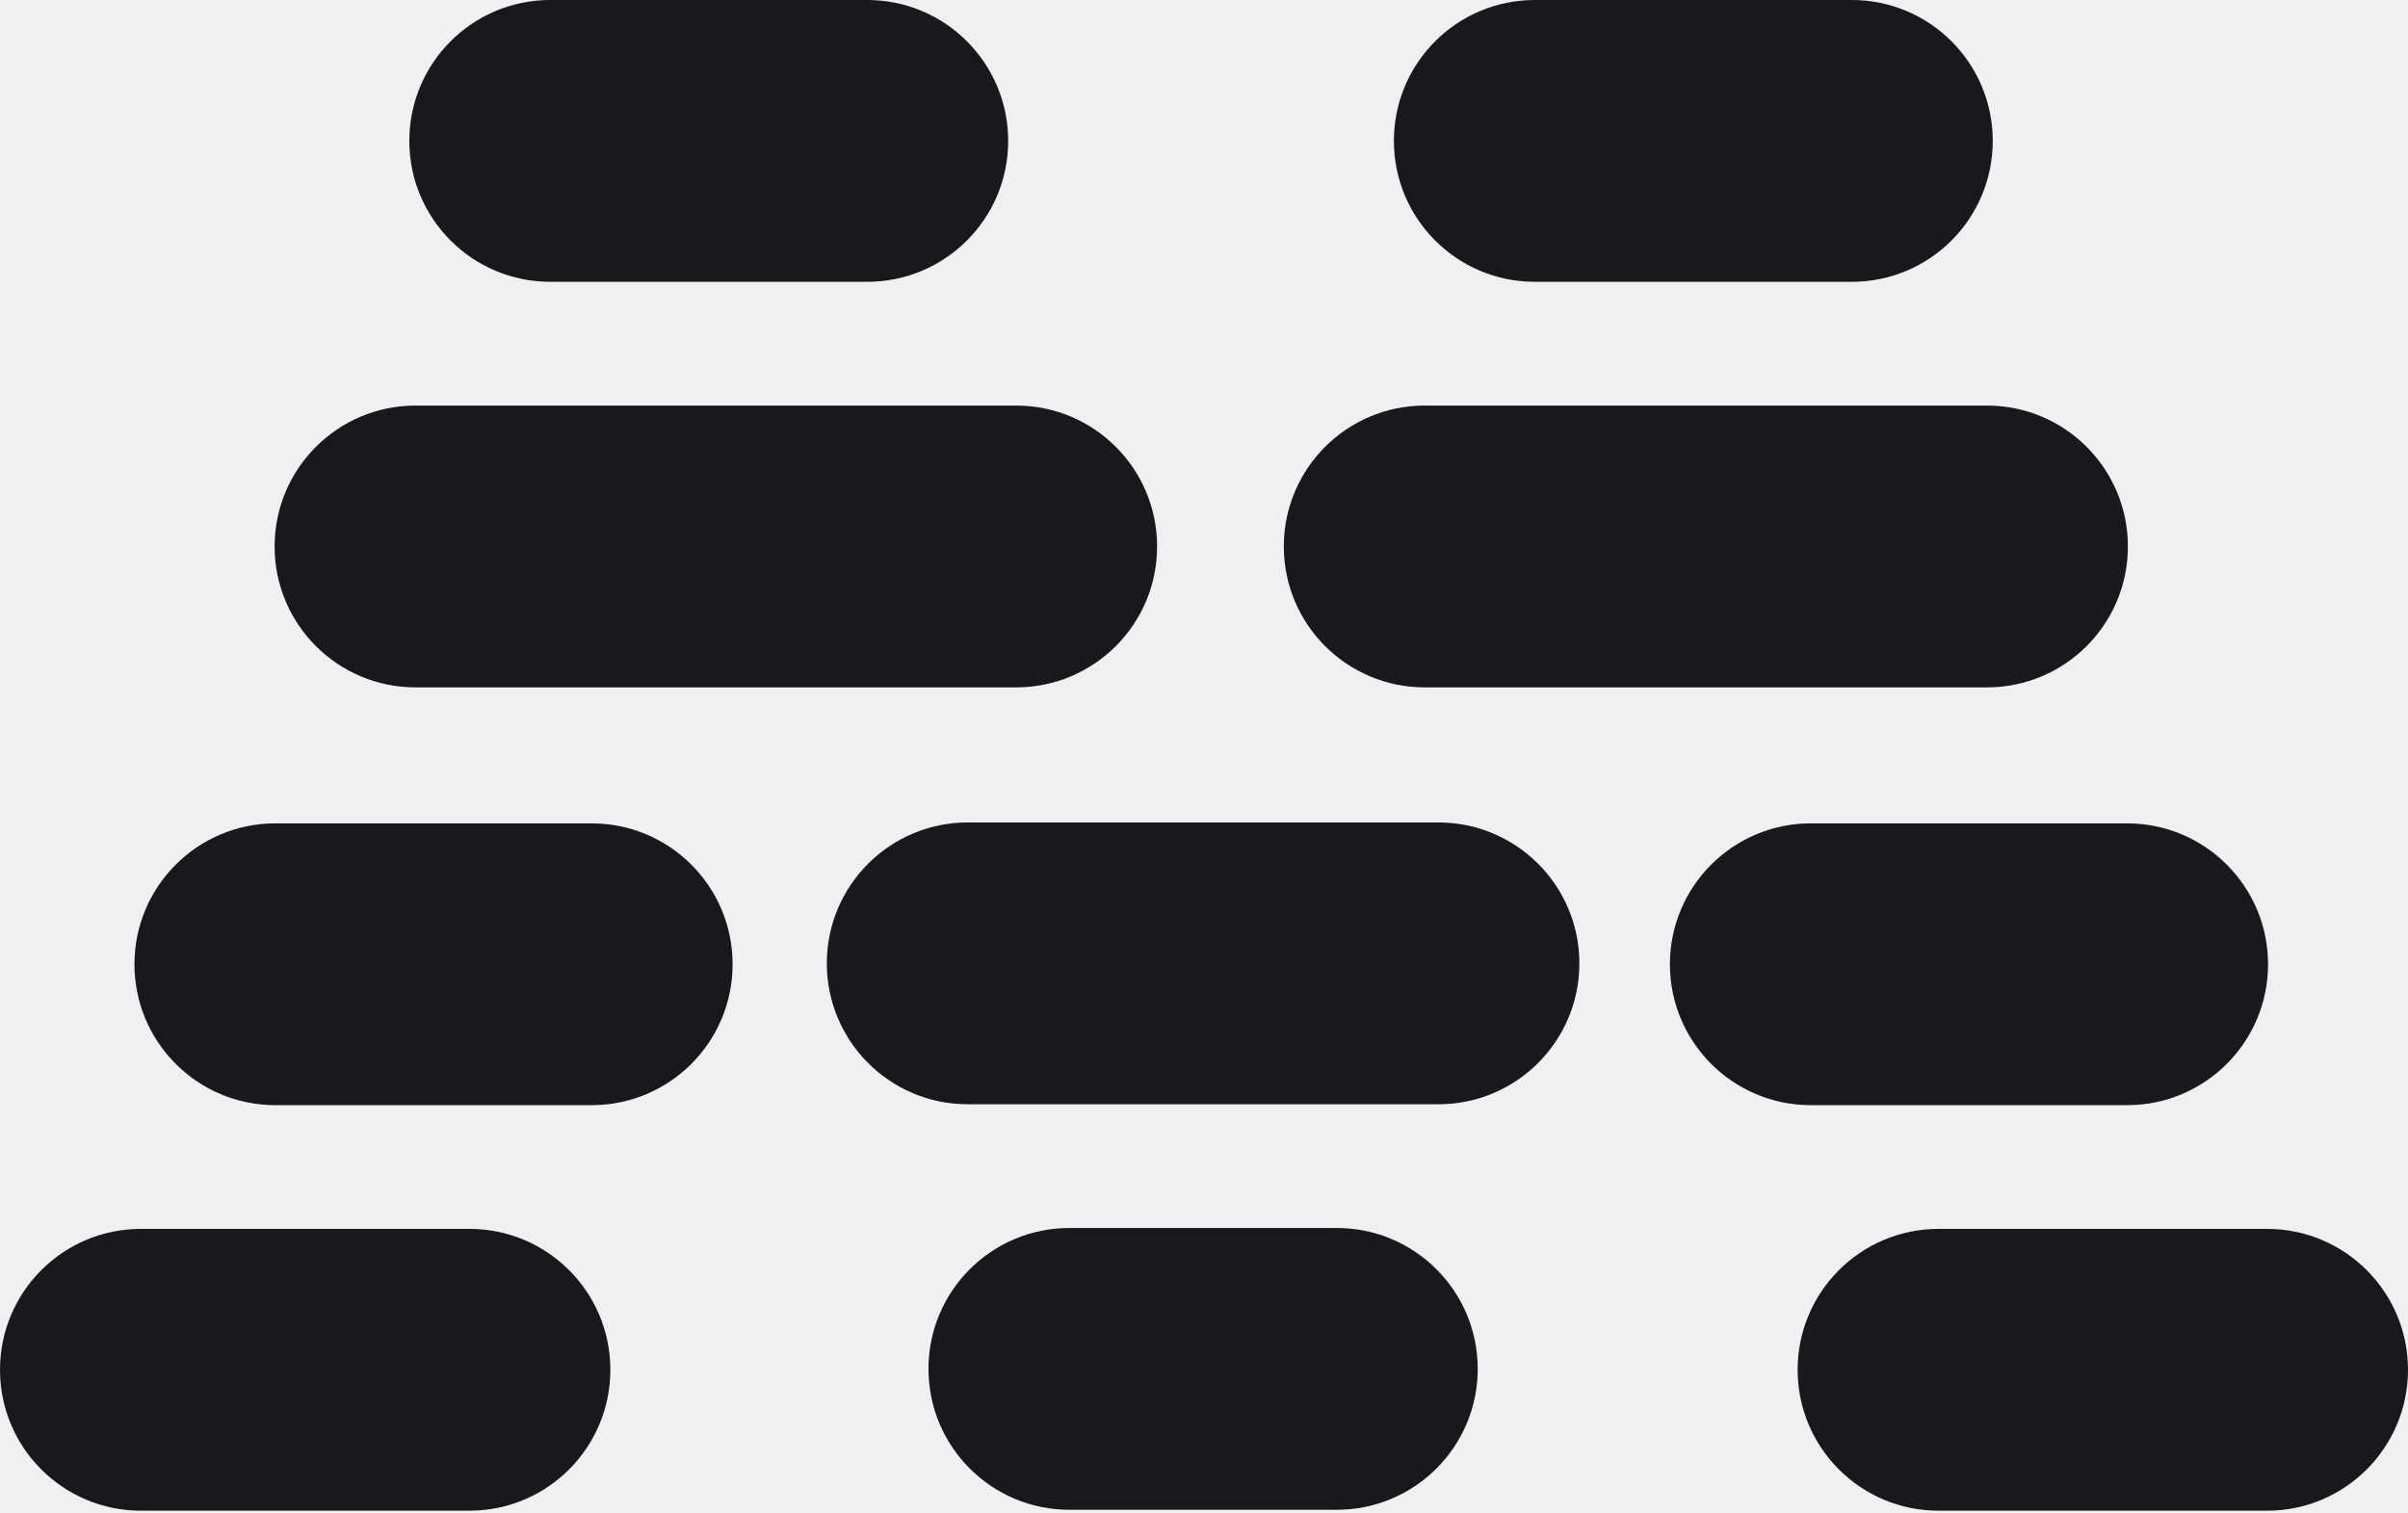
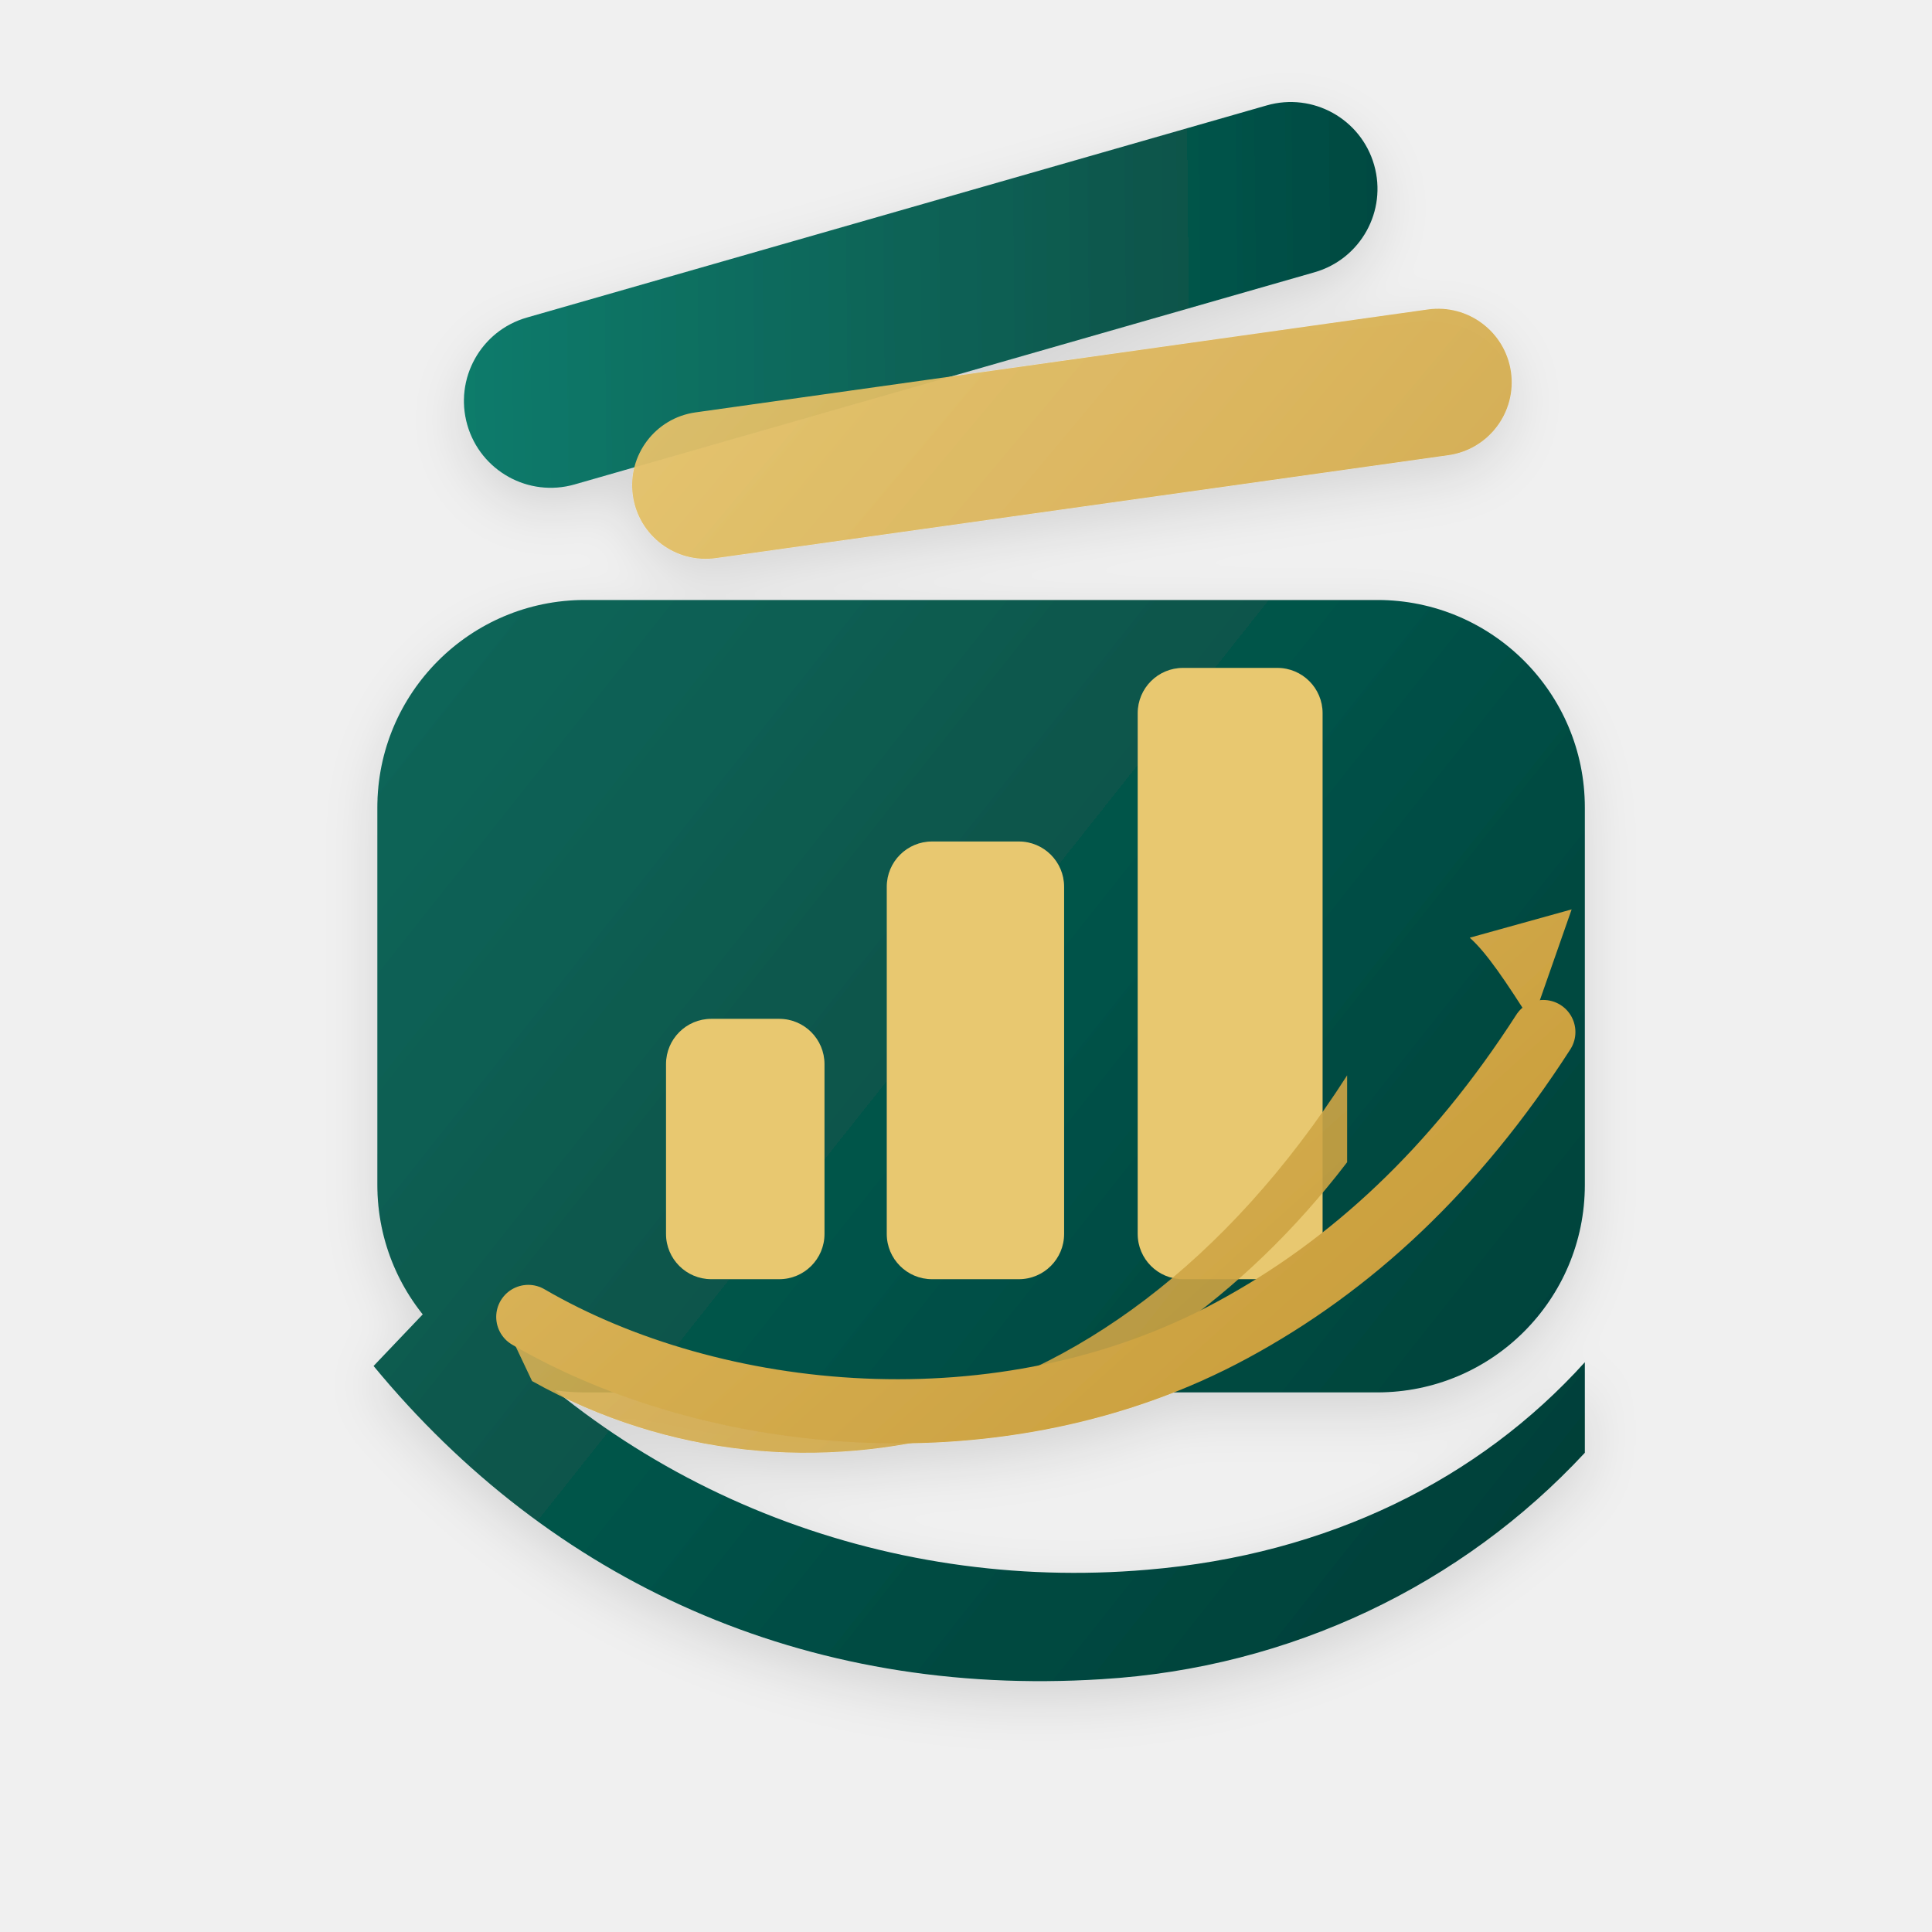
- <svg xmlns="http://www.w3.org/2000/svg" width="371" height="233" viewBox="0 0 371 233" fill="none">
-   <g clip-path="url(#clip0_2_280)">
-     <path d="M133.619 43.422H84.775C72.784 43.422 63.064 33.702 63.064 21.712C63.064 9.721 72.784 -0 84.775 -0H133.619C145.61 -0 155.33 9.721 155.33 21.712C155.33 33.702 145.61 43.422 133.619 43.422Z" fill="#19181D" />
-     <path d="M285.312 43.422H236.468C224.477 43.422 214.757 33.702 214.757 21.712C214.757 9.721 224.477 -0 236.468 -0H285.312C297.303 -0 307.023 9.721 307.023 21.712C307.023 33.702 297.303 43.422 285.312 43.422Z" fill="#19181D" />
-     <path d="M156.562 105.917H64.02C52.029 105.917 42.309 96.196 42.309 84.206C42.309 72.215 52.029 62.494 64.02 62.494H156.562C168.553 62.494 178.273 72.215 178.273 84.206C178.273 96.196 168.553 105.917 156.562 105.917Z" fill="#19181D" />
-     <path d="M219.509 105.917H306.135C318.126 105.917 327.846 96.196 327.846 84.206C327.846 72.215 318.126 62.494 306.135 62.494H219.509C207.518 62.494 197.797 72.215 197.797 84.206C197.797 96.196 207.518 105.917 219.509 105.917Z" fill="#19181D" />
-     <path d="M72.328 232.781H21.711C9.72 232.781 0 223.06 0 211.069C0 199.079 9.72 189.358 21.711 189.358H72.328C84.319 189.358 94.039 199.079 94.039 211.069C94.039 223.06 84.319 232.781 72.328 232.781Z" fill="#19181D" />
-     <path d="M298.672 232.781H349.289C361.279 232.781 371 223.06 371 211.069C371 199.079 361.279 189.358 349.289 189.358H298.672C286.681 189.358 276.96 199.079 276.96 211.069C276.96 223.06 286.681 232.781 298.672 232.781Z" fill="#19181D" />
-     <path d="M205.961 232.641H164.761C152.77 232.641 143.05 222.921 143.05 210.93C143.05 198.939 152.77 189.219 164.761 189.219H205.961C217.952 189.219 227.672 198.939 227.672 210.93C227.672 222.921 217.952 232.641 205.961 232.641Z" fill="#19181D" />
-     <path d="M91.161 170.293H42.427C30.437 170.293 20.716 160.573 20.716 148.583C20.716 136.592 30.437 126.871 42.427 126.871H91.161C103.152 126.871 112.872 136.592 112.872 148.583C112.872 160.573 103.152 170.293 91.161 170.293Z" fill="#19181D" />
-     <path d="M278.994 170.293H327.728C339.718 170.293 349.438 160.573 349.438 148.583C349.438 136.592 339.718 126.871 327.728 126.871H278.994C267.003 126.871 257.283 136.592 257.283 148.583C257.283 160.573 267.003 170.293 278.994 170.293Z" fill="#19181D" />
-     <path d="M221.622 170.155H149.099C137.109 170.155 127.388 160.434 127.388 148.444C127.388 136.453 137.109 126.732 149.099 126.732H221.622C233.612 126.732 243.333 136.453 243.333 148.444C243.333 160.434 233.612 170.155 221.622 170.155Z" fill="#19181D" />
+ <svg xmlns="http://www.w3.org/2000/svg" width="1024" height="1024" viewBox="0 0 1024 1024" fill="none">
+   <defs>
+     <linearGradient id="gBody" x1="180" y1="240" x2="860" y2="780" gradientUnits="userSpaceOnUse">
+       <stop offset="0" stop-color="#0B6B5D" />
+       <stop offset="1" stop-color="#023F38" />
+     </linearGradient>
+     <linearGradient id="gTop" x1="240" y1="170" x2="820" y2="330" gradientUnits="userSpaceOnUse">
+       <stop offset="0" stop-color="#0F7C6C" />
+       <stop offset="1" stop-color="#023F38" />
+     </linearGradient>
+     <linearGradient id="gAccent" x1="320" y1="250" x2="780" y2="760" gradientUnits="userSpaceOnUse">
+       <stop offset="0" stop-color="#E4C16A" />
+       <stop offset="1" stop-color="#C79B38" />
+     </linearGradient>
+     <filter id="softShadow" x="-10%" y="-10%" width="120%" height="120%" color-interpolation-filters="sRGB">
+       <feDropShadow dx="0" dy="10" stdDeviation="14" flood-color="#001C18" flood-opacity="0.12" />
+     </filter>
+   </defs>
+   <g filter="url(#softShadow)">
+     <rect x="200" y="318" width="640" height="420" rx="110" fill="url(#gBody)" />
+     <path d="M238 682C330 790 468 844 608 832C704 824 784 784 840 722V770C775 840 684 884 584 890C426 900 292 838 198 724L238 682Z" fill="url(#gBody)" />
+     <rect x="235" y="181" width="500" height="92" rx="46" transform="rotate(-16 235 181)" fill="url(#gTop)" />
+     <rect x="330" y="224" width="470" height="78" rx="39" transform="rotate(-8 330 224)" fill="url(#gAccent)" opacity="0.95" />
+     <rect x="353" y="540" width="84" height="138" rx="24" fill="#E8C86F" />
+     <rect x="470" y="446" width="94" height="232" rx="24" fill="#E8C86F" />
+     <rect x="603" y="354" width="98" height="324" rx="24" fill="#E8C86F" />
+     <path d="M264 694C392 797 585 771 714 570L714 616C604 760 427 813 282 732L264 694Z" fill="url(#gAccent)" opacity="0.9" />
+     <path d="M280 698C378 755 531 771 653 705C716 671 771 620 818 547" stroke="url(#gAccent)" stroke-width="34" stroke-linecap="round" stroke-linejoin="round" />
+     <path d="M812 542L833 482L779 497C788 505 798 520 812 542Z" fill="url(#gAccent)" />
  </g>
-   <defs>
-     <clipPath id="clip0_2_280">
-       <rect width="371" height="233" fill="white" />
-     </clipPath>
-   </defs>
</svg>
